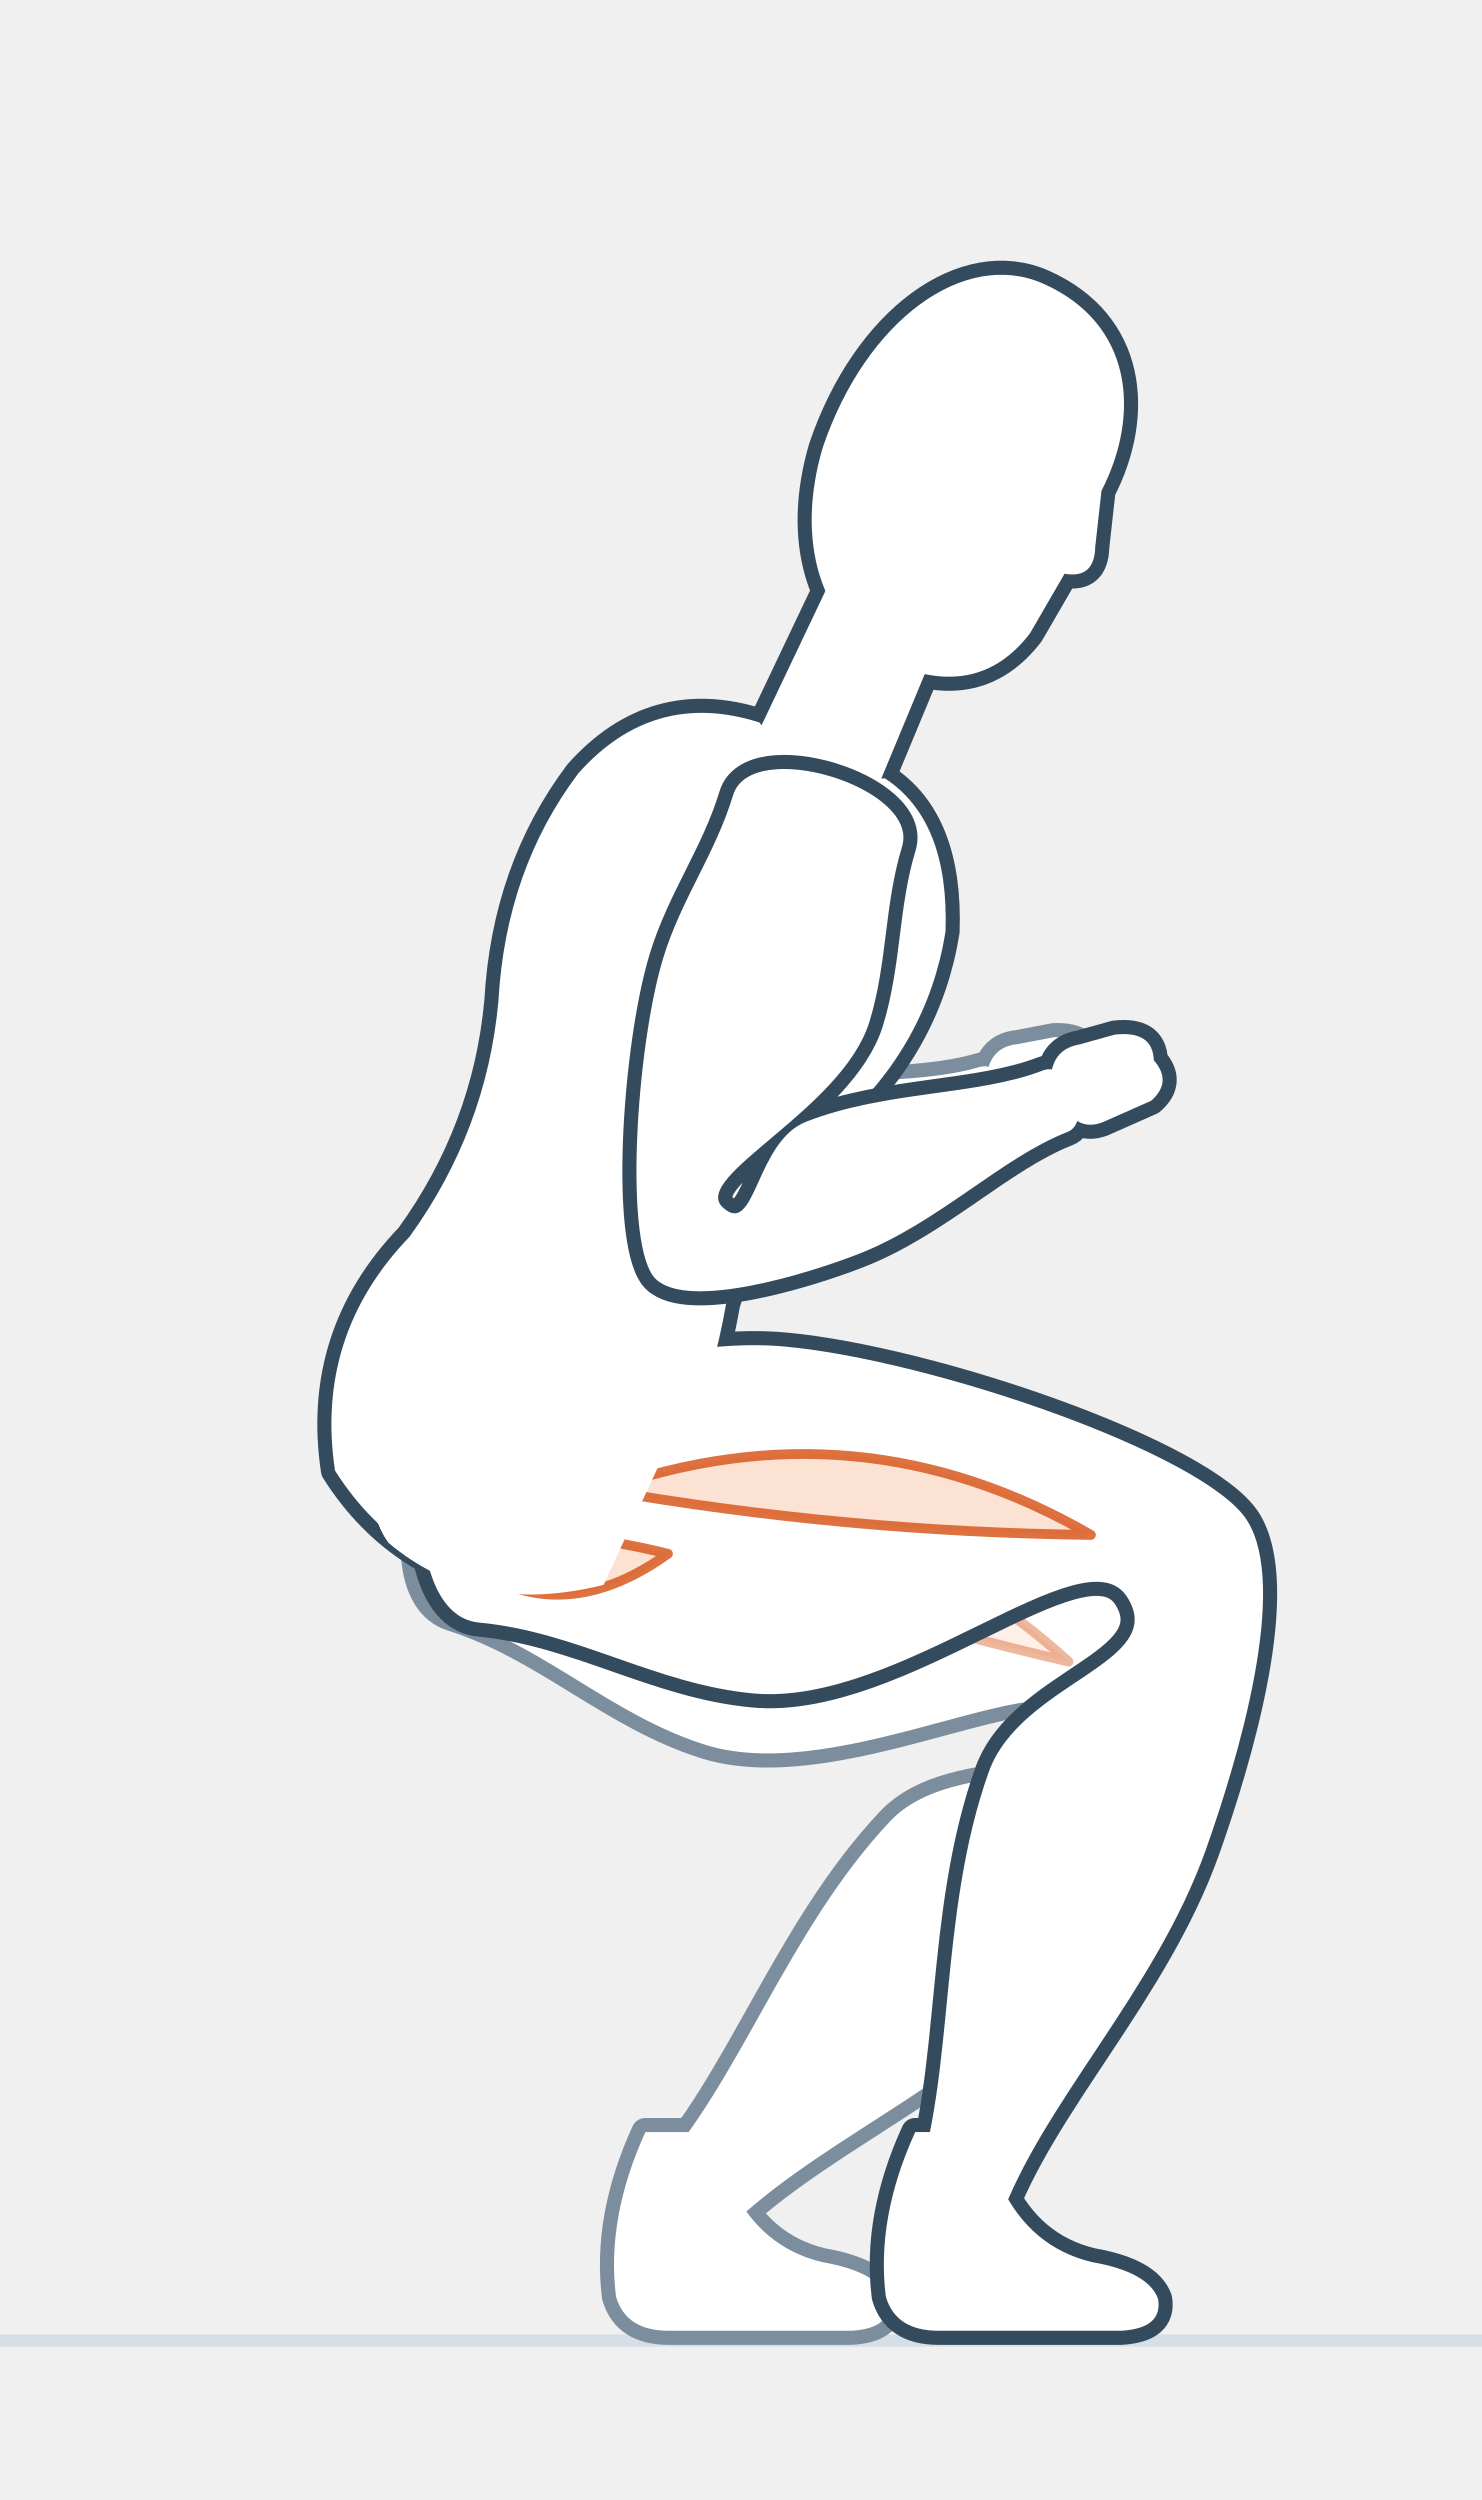
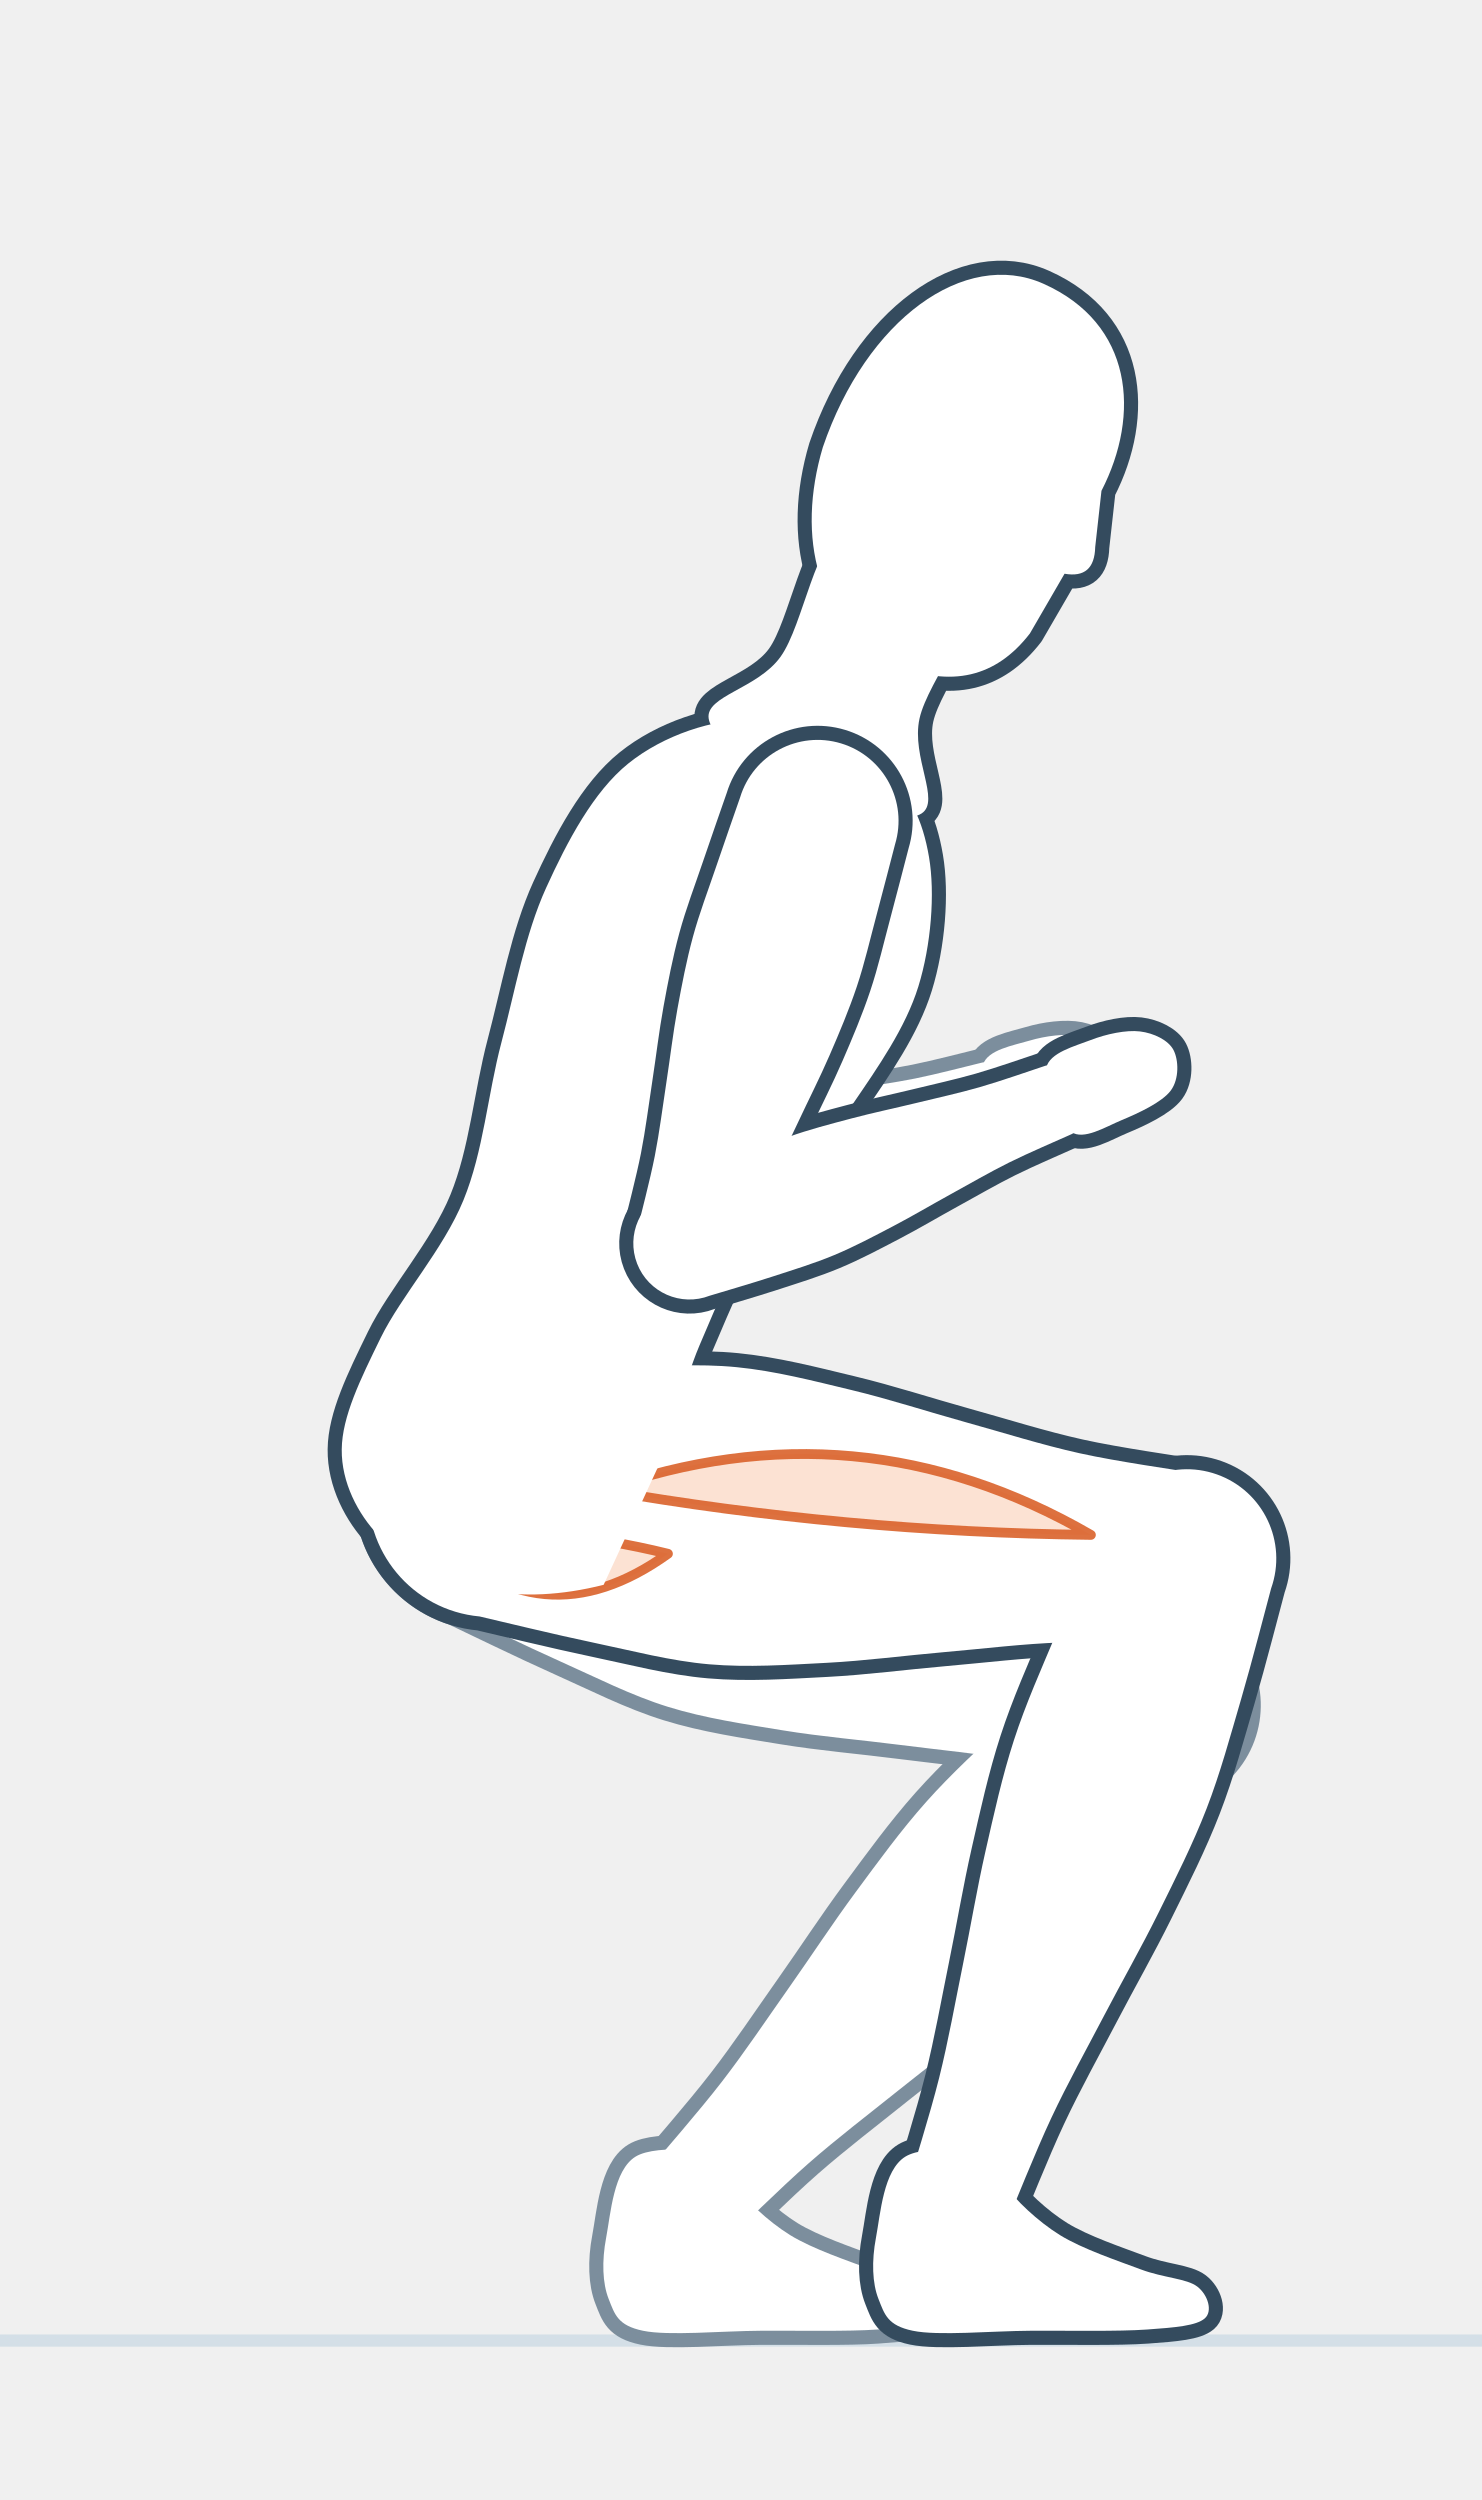
<svg xmlns="http://www.w3.org/2000/svg" viewBox="91.974 73.155 120.785 203.845">
  <path d="M-300 264H800" fill="none" stroke="#d4dfe7" />
  <g class="bw-human-athlete bw-human-outline bw-human-natural bw-human-sketch bw-human-side" stroke="#344b5e" stroke-width="1.05" stroke-linecap="round" stroke-linejoin="round">
    <g class="bw-silhouette-ink" stroke-width="2.3">
      <g class="bw-human-arm bw-human-arm-left" fill="#fff" stroke="#7c8e9d">
-         <path d="M146.314,135.408C144.747,140.198 141.883,143.807 140.316,148.597C137.965,155.782 136.530,172.015 139.097,174.652C141.664,177.289 151.285,175.141 155.579,173.863C162.327,171.856 167.884,166.969 173.405,165.327C175.605,164.672 174.065,159.496 171.865,160.151C166.344,161.793 159.019,160.738 152.272,162.745C147.977,164.022 147.396,171.710 144.830,169.072C142.263,166.435 154.692,161.254 157.043,154.069C158.610,149.279 158.433,144.676 160.000,139.885C161.567,135.095 147.881,130.618 146.314,135.408Z" />
+         <path d="M146.884,135.595C146.536,136.533 145.479,139.344 144.797,141.225C144.114,143.106 143.355,144.962 142.789,146.881C142.222,148.800 141.801,150.766 141.397,152.738C140.993,154.710 140.716,156.724 140.365,158.714C140.015,160.703 139.724,162.713 139.293,164.676C138.863,166.639 138.033,169.525 137.781,170.494A4.400,4.400 0 0 0 140.595,176.044A4.400,4.400 0 0 0 146.145,173.230C146.515,172.299 147.551,169.482 148.364,167.644C149.177,165.805 150.131,164.013 151.024,162.201C151.917,160.388 152.883,158.600 153.723,156.771C154.563,154.941 155.385,153.106 156.062,151.223C156.739,149.340 157.224,147.395 157.786,145.474C158.347,143.553 159.156,140.661 159.430,139.699A6.600,6.600 0 0 0 155.209,131.374A6.600,6.600 0 0 0 146.884,135.595Z" />
+         <path d="M143.268,176.248C144.139,176.059 146.762,175.524 148.494,175.111C150.226,174.699 151.969,174.322 153.660,173.772C155.351,173.223 156.994,172.511 158.642,171.814C160.289,171.118 161.908,170.325 163.545,169.593C165.182,168.861 166.806,168.084 168.464,167.421C170.121,166.758 172.653,165.915 173.490,165.614A3.000,3.000 0 0 0 175.510,161.883A3.000,3.000 0 0 0 171.780,159.863C170.913,160.069 168.333,160.746 166.582,161.097C164.832,161.448 163.048,161.685 161.277,161.967C159.506,162.249 157.717,162.469 155.956,162.787C154.196,163.104 152.431,163.406 150.714,163.870C148.998,164.334 147.332,164.971 145.656,165.572C143.980,166.173 141.491,167.159 140.659,167.476A4.576,4.576 0 0 0 137.577,173.167A4.576,4.576 0 0 0 143.268,176.248Z" />
        <g display="none" class="bw-muscle-traces" data-side="left" />
        <g class="bw-human-hand" transform="translate(175.990,161.741) rotate(-16.566)">
-           <path d="M-3,-2.2 Q-2,-4 0,-3.6 L3,-3.3 Q6,-2.5 5.2,-.2 Q6,2 3.8,2.8 L-.5,3 Q-3,3 -3,-.2Z" />
+           <path d="M-3.200,-2.800C-2.500,-3.867 -0.367,-3.600 1.000,-3.600C2.367,-3.600 4.000,-3.333 5.000,-2.800C6.000,-2.267 6.900,-1.300 7.000,-0.400C7.100,0.500 6.600,1.967 5.600,2.600C4.600,3.233 2.467,3.367 1.000,3.400C-0.467,3.433 -2.500,3.833 -3.200,2.800C-3.900,1.767 -3.900,-1.733 -3.200,-2.800Z" />
        </g>
      </g>
    </g>
    <g class="bw-silhouette-fill" stroke="none">
      <g class="bw-human-arm bw-human-arm-left" fill="#fff" stroke="none">
-         <path d="M146.314,135.408C144.747,140.198 141.883,143.807 140.316,148.597C137.965,155.782 136.530,172.015 139.097,174.652C141.664,177.289 151.285,175.141 155.579,173.863C162.327,171.856 167.884,166.969 173.405,165.327C175.605,164.672 174.065,159.496 171.865,160.151C166.344,161.793 159.019,160.738 152.272,162.745C147.977,164.022 147.396,171.710 144.830,169.072C142.263,166.435 154.692,161.254 157.043,154.069C158.610,149.279 158.433,144.676 160.000,139.885C161.567,135.095 147.881,130.618 146.314,135.408Z" />
+         <path d="M146.884,135.595C146.536,136.533 145.479,139.344 144.797,141.225C144.114,143.106 143.355,144.962 142.789,146.881C142.222,148.800 141.801,150.766 141.397,152.738C140.993,154.710 140.716,156.724 140.365,158.714C140.015,160.703 139.724,162.713 139.293,164.676C138.863,166.639 138.033,169.525 137.781,170.494A4.400,4.400 0 0 0 140.595,176.044A4.400,4.400 0 0 0 146.145,173.230C146.515,172.299 147.551,169.482 148.364,167.644C149.177,165.805 150.131,164.013 151.024,162.201C151.917,160.388 152.883,158.600 153.723,156.771C154.563,154.941 155.385,153.106 156.062,151.223C156.739,149.340 157.224,147.395 157.786,145.474C158.347,143.553 159.156,140.661 159.430,139.699A6.600,6.600 0 0 0 155.209,131.374A6.600,6.600 0 0 0 146.884,135.595Z" />
+         <path d="M143.268,176.248C144.139,176.059 146.762,175.524 148.494,175.111C150.226,174.699 151.969,174.322 153.660,173.772C155.351,173.223 156.994,172.511 158.642,171.814C160.289,171.118 161.908,170.325 163.545,169.593C165.182,168.861 166.806,168.084 168.464,167.421C170.121,166.758 172.653,165.915 173.490,165.614A3.000,3.000 0 0 0 175.510,161.883A3.000,3.000 0 0 0 171.780,159.863C170.913,160.069 168.333,160.746 166.582,161.097C164.832,161.448 163.048,161.685 161.277,161.967C159.506,162.249 157.717,162.469 155.956,162.787C154.196,163.104 152.431,163.406 150.714,163.870C148.998,164.334 147.332,164.971 145.656,165.572C143.980,166.173 141.491,167.159 140.659,167.476A4.576,4.576 0 0 0 137.577,173.167A4.576,4.576 0 0 0 143.268,176.248Z" />
        <g class="bw-muscle-traces" data-side="left" />
        <g class="bw-human-hand" transform="translate(175.990,161.741) rotate(-16.566)">
-           <path d="M-3,-2.2 Q-2,-4 0,-3.6 L3,-3.3 Q6,-2.5 5.2,-.2 Q6,2 3.8,2.8 L-.5,3 Q-3,3 -3,-.2Z" />
+           <path d="M-3.200,-2.800C-2.500,-3.867 -0.367,-3.600 1.000,-3.600C2.367,-3.600 4.000,-3.333 5.000,-2.800C6.000,-2.267 6.900,-1.300 7.000,-0.400C7.100,0.500 6.600,1.967 5.600,2.600C4.600,3.233 2.467,3.367 1.000,3.400C-0.467,3.433 -2.500,3.833 -3.200,2.800C-3.900,1.767 -3.900,-1.733 -3.200,-2.800Z" />
        </g>
      </g>
    </g>
    <g class="bw-silhouette-ink" stroke-width="2.3">
      <g class="bw-human-leg bw-human-leg-left" fill="#fff" stroke="#7c8e9d">
-         <path d="M128.834,205.011C136.442,207.418 141.848,213.008 149.456,215.415C160.869,219.024 179.109,207.421 180.734,213.652C182.359,219.884 169.909,215.955 164.541,221.668C156.105,230.647 152.206,243.120 145.304,250.466C143.150,252.758 148.543,257.826 150.696,255.534C157.599,248.188 169.806,243.520 178.242,234.542C183.610,228.828 193.584,216.957 191.959,210.725C190.334,204.494 169.434,191.946 158.021,188.337C150.412,185.930 142.775,187.395 135.166,184.989C128.159,182.772 121.826,202.795 128.834,205.011Z" />
+         <path d="M128.984,204.534C130.430,205.216 134.745,207.323 137.655,208.622C140.566,209.921 143.422,211.392 146.447,212.329C149.472,213.266 152.648,213.726 155.805,214.244C158.963,214.761 162.201,215.025 165.392,215.435C168.583,215.846 171.813,216.136 174.953,216.708C178.094,217.279 182.689,218.504 184.236,218.863A7.000,7.000 0 0 0 193.021,214.300A7.000,7.000 0 0 0 188.457,205.515C186.985,204.919 182.522,203.279 179.624,201.941C176.726,200.602 173.917,198.982 171.070,197.483C168.223,195.984 165.422,194.337 162.541,192.945C159.660,191.553 156.798,190.103 153.784,189.130C150.771,188.157 147.588,187.718 144.460,187.107C141.332,186.497 136.590,185.739 135.016,185.466A10.000,10.000 0 0 0 122.466,191.984A10.000,10.000 0 0 0 128.984,204.534Z" />
+         <path d="M181.041,207.204C179.889,208.256 176.385,211.367 174.127,213.514C171.868,215.661 169.558,217.759 167.489,220.085C165.421,222.410 163.580,224.949 161.718,227.469C159.856,229.989 158.131,232.637 156.320,235.204C154.509,237.771 152.760,240.397 150.851,242.872C148.942,245.347 145.864,248.858 144.866,250.056A4.300,4.300 0 0 0 145.056,256.134A4.300,4.300 0 0 0 151.134,255.944C152.267,254.874 155.579,251.584 157.931,249.524C160.283,247.465 162.795,245.556 165.244,243.589C167.694,241.621 170.229,239.735 172.628,237.720C175.028,235.706 177.447,233.709 179.639,231.501C181.832,229.292 183.782,226.855 185.784,224.467C187.786,222.080 190.674,218.390 191.652,217.174A7.280,7.280 0 0 0 191.332,206.883A7.280,7.280 0 0 0 181.041,207.204Z" />
        <g display="none" class="bw-muscle-traces" data-side="left">
          <g data-muscle="quadriceps">
            <path d="M141.057,196.606Q162.853,193.850 179.100,208.638Q159.593,204.157 141.057,196.606Z" fill="#f59e6b" fill-opacity="0.16" stroke="#d9622b" stroke-width=".8" stroke-opacity="0.45" />
          </g>
          <g data-muscle="glutes">
            <path d="M126.597,196.962Q133.303,207.893 145.075,202.806Q136.279,198.482 126.597,196.962Z" fill="#f59e6b" fill-opacity="0.16" stroke="#d9622b" stroke-width=".8" stroke-opacity="0.45" />
          </g>
        </g>
        <g class="bw-human-shoe bw-human-foot" transform="translate(148.000,253.000) rotate(0.000)" fill="#fff">
-           <path d="M-3.4,-6 Q-6.6,1 -5.8,7.4 Q-5,10.2 -1.5,10.2 L13.4,10.2 Q16.8,10 16.4,7.6 Q15.6,5.4 11,4.6 Q6,3.4 3.6,-1.6 L3.2,-6 Z" />
+           <path d="M-4.200,-4.000C-6.000,-2.900 -6.233,0.667 -6.600,2.600C-6.967,4.533 -6.900,6.333 -6.400,7.600C-5.900,8.867 -5.667,9.767 -3.600,10.200C-1.533,10.633 2.817,10.217 6.000,10.200C9.183,10.183 13.133,10.267 15.500,10.100C17.867,9.933 19.517,9.783 20.200,9.200C20.883,8.617 20.467,7.267 19.600,6.600C18.733,5.933 16.867,5.900 15.000,5.200C13.133,4.500 10.233,3.533 8.400,2.400C6.567,1.267 4.700,-0.533 4.000,-1.600C3.300,-2.667 5.567,-3.600 4.200,-4.000C2.833,-4.400 -2.400,-5.100 -4.200,-4.000Z" />
        </g>
      </g>
    </g>
    <g class="bw-silhouette-fill" stroke="none">
      <g class="bw-human-leg bw-human-leg-left" fill="#fff" stroke="none">
-         <path d="M128.834,205.011C136.442,207.418 141.848,213.008 149.456,215.415C160.869,219.024 179.109,207.421 180.734,213.652C182.359,219.884 169.909,215.955 164.541,221.668C156.105,230.647 152.206,243.120 145.304,250.466C143.150,252.758 148.543,257.826 150.696,255.534C157.599,248.188 169.806,243.520 178.242,234.542C183.610,228.828 193.584,216.957 191.959,210.725C190.334,204.494 169.434,191.946 158.021,188.337C150.412,185.930 142.775,187.395 135.166,184.989C128.159,182.772 121.826,202.795 128.834,205.011Z" />
+         <path d="M128.984,204.534C130.430,205.216 134.745,207.323 137.655,208.622C140.566,209.921 143.422,211.392 146.447,212.329C149.472,213.266 152.648,213.726 155.805,214.244C158.963,214.761 162.201,215.025 165.392,215.435C168.583,215.846 171.813,216.136 174.953,216.708C178.094,217.279 182.689,218.504 184.236,218.863A7.000,7.000 0 0 0 193.021,214.300A7.000,7.000 0 0 0 188.457,205.515C186.985,204.919 182.522,203.279 179.624,201.941C176.726,200.602 173.917,198.982 171.070,197.483C168.223,195.984 165.422,194.337 162.541,192.945C159.660,191.553 156.798,190.103 153.784,189.130C150.771,188.157 147.588,187.718 144.460,187.107C141.332,186.497 136.590,185.739 135.016,185.466A10.000,10.000 0 0 0 122.466,191.984A10.000,10.000 0 0 0 128.984,204.534Z" />
+         <path d="M181.041,207.204C179.889,208.256 176.385,211.367 174.127,213.514C171.868,215.661 169.558,217.759 167.489,220.085C165.421,222.410 163.580,224.949 161.718,227.469C159.856,229.989 158.131,232.637 156.320,235.204C154.509,237.771 152.760,240.397 150.851,242.872C148.942,245.347 145.864,248.858 144.866,250.056A4.300,4.300 0 0 0 145.056,256.134A4.300,4.300 0 0 0 151.134,255.944C152.267,254.874 155.579,251.584 157.931,249.524C160.283,247.465 162.795,245.556 165.244,243.589C167.694,241.621 170.229,239.735 172.628,237.720C175.028,235.706 177.447,233.709 179.639,231.501C181.832,229.292 183.782,226.855 185.784,224.467C187.786,222.080 190.674,218.390 191.652,217.174A7.280,7.280 0 0 0 191.332,206.883A7.280,7.280 0 0 0 181.041,207.204Z" />
        <g class="bw-muscle-traces" data-side="left">
          <g data-muscle="quadriceps">
            <path d="M141.057,196.606Q162.853,193.850 179.100,208.638Q159.593,204.157 141.057,196.606Z" fill="#f59e6b" fill-opacity="0.16" stroke="#d9622b" stroke-width=".8" stroke-opacity="0.45" />
          </g>
          <g data-muscle="glutes">
            <path d="M126.597,196.962Q133.303,207.893 145.075,202.806Q136.279,198.482 126.597,196.962Z" fill="#f59e6b" fill-opacity="0.16" stroke="#d9622b" stroke-width=".8" stroke-opacity="0.45" />
          </g>
        </g>
        <g class="bw-human-shoe bw-human-foot" transform="translate(148.000,253.000) rotate(0.000)" fill="#fff">
-           <path d="M-3.4,-6 Q-6.6,1 -5.8,7.4 Q-5,10.2 -1.5,10.2 L13.4,10.2 Q16.8,10 16.4,7.6 Q15.6,5.4 11,4.6 Q6,3.4 3.6,-1.6 L3.2,-6 Z" />
+           <path d="M-4.200,-4.000C-6.000,-2.900 -6.233,0.667 -6.600,2.600C-6.967,4.533 -6.900,6.333 -6.400,7.600C-5.900,8.867 -5.667,9.767 -3.600,10.200C-1.533,10.633 2.817,10.217 6.000,10.200C9.183,10.183 13.133,10.267 15.500,10.100C17.867,9.933 19.517,9.783 20.200,9.200C20.883,8.617 20.467,7.267 19.600,6.600C18.733,5.933 16.867,5.900 15.000,5.200C13.133,4.500 10.233,3.533 8.400,2.400C6.567,1.267 4.700,-0.533 4.000,-1.600C3.300,-2.667 5.567,-3.600 4.200,-4.000C2.833,-4.400 -2.400,-5.100 -4.200,-4.000Z" />
        </g>
      </g>
    </g>
    <g class="bw-silhouette-ink" stroke-width="2.3">
      <g class="bw-human-torso" transform="translate(132.000,195.000) rotate(24.000)">
        <g transform="translate(0 -67) rotate(0.000) scale(1) translate(0 67)">
-           <path d="M-5,-80L-5.4,-64Q0,-61.5 5.4,-64L5,-80Z" fill="#fff" />
+           <path d="M-5.600,-84.000C-7.567,-82.000 -5.550,-75.167 -6.200,-72.000C-6.850,-68.833 -10.533,-66.583 -9.500,-65.000C-8.467,-63.417 -3.167,-62.500 0.000,-62.500C3.167,-62.500 8.467,-63.417 9.500,-65.000C10.533,-66.583 6.850,-68.833 6.200,-72.000C5.550,-75.167 7.567,-82.000 5.600,-84.000C3.633,-86.000 -3.633,-86.000 -5.600,-84.000Z" fill="#fff" />
          <path d="M1,-108.5C9,-108.5 12.6,-102 12.2,-95L13.6,-90.6Q14.6,-88.2 12.2,-87.6L11.6,-82Q10,-75.4 2.6,-75.2C-4.6,-75.6 -9,-81.4 -10,-89C-11,-100 -6,-108.5 1,-108.5Z" fill="#fff" />
        </g>
        <g transform="scale(1.000 1)">
-           <path d="M-5.6,-66.4Q-14.6,-65.4 -17.4,-56.6Q-19.6,-47 -15.800,-37Q-12.400,-27 -14.6,-16.5Q-18.4,-6 -12.4,3.4Q-4,9 6,6Q12.6,3.6 13,-5Q13.2,-14 11.2,-22Q10.2,-30 13.6,-39Q17.6,-48 15.2,-57Q11.8,-65.4 5.6,-66.4Q0,-63.2 -5.6,-66.4Z" fill="#fff" />
+           <path d="M5.000,-67.000C7.917,-66.250 9.833,-64.500 11.500,-62.000C13.167,-59.500 14.583,-55.500 15.000,-52.000C15.417,-48.500 14.667,-44.667 14.000,-41.000C13.333,-37.333 11.567,-33.833 11.000,-30.000C10.433,-26.167 10.533,-21.833 10.600,-18.000C10.667,-14.167 11.750,-10.500 11.400,-7.000C11.050,-3.500 10.233,0.633 8.500,3.000C6.767,5.367 3.583,6.567 1.000,7.200C-1.583,7.833 -4.733,7.733 -7.000,6.800C-9.267,5.867 -11.533,4.067 -12.600,1.600C-13.667,-0.867 -13.533,-4.233 -13.400,-8.000C-13.267,-11.767 -11.667,-16.667 -11.800,-21.000C-11.933,-25.333 -13.500,-29.667 -14.200,-34.000C-14.900,-38.333 -16.033,-42.833 -16.000,-47.000C-15.967,-51.167 -15.667,-55.750 -14.000,-59.000C-12.333,-62.250 -9.167,-65.167 -6.000,-66.500C-2.833,-67.833 2.083,-67.750 5.000,-67.000Z" fill="#fff" />
          <g display="none" class="bw-muscle-traces bw-torso-muscles" />
        </g>
      </g>
      <g class="bw-human-leg bw-human-leg-right" fill="#fff" stroke="#344b5e">
-         <path d="M131.036,205.456C138.982,206.189 145.453,210.501 153.399,211.234C165.319,212.334 180.404,197.932 183.872,203.359C187.339,208.785 175.212,210.278 172.586,217.665C168.459,229.273 169.890,242.263 166.514,251.761C165.460,254.724 172.433,257.203 173.486,254.239C176.863,244.742 186.173,235.571 190.300,223.962C192.926,216.575 197.114,202.539 193.646,197.112C190.179,191.686 167.927,184.054 156.008,182.954C148.062,182.221 140.911,185.277 132.964,184.544C125.645,183.869 123.717,204.781 131.036,205.456Z" />
+         <path d="M131.082,204.958C132.639,205.316 137.303,206.457 140.424,207.107C143.544,207.758 146.647,208.587 149.802,208.859C152.957,209.131 156.158,208.905 159.354,208.740C162.549,208.574 165.769,208.143 168.975,207.865C172.180,207.587 175.398,207.184 178.588,207.074C181.778,206.964 186.528,207.184 188.116,207.206A7.000,7.000 0 0 0 195.729,200.878A7.000,7.000 0 0 0 189.402,193.265C187.837,192.996 183.127,192.343 180.010,191.652C176.894,190.960 173.805,189.975 170.704,189.116C167.603,188.256 164.517,187.243 161.405,186.496C158.294,185.748 155.189,184.941 152.037,184.631C148.886,184.321 145.683,184.569 142.496,184.638C139.310,184.706 134.515,184.975 132.918,185.042A10.000,10.000 0 0 0 122.042,194.082A10.000,10.000 0 0 0 131.082,204.958Z" />
+         <path d="M181.900,197.797C181.266,199.222 179.305,203.478 178.097,206.350C176.889,209.223 175.613,212.071 174.652,215.031C173.690,217.991 173.021,221.055 172.326,224.110C171.632,227.165 171.114,230.283 170.484,233.361C169.855,236.439 169.306,239.546 168.550,242.579C167.794,245.612 166.382,250.063 165.948,251.560A4.300,4.300 0 0 0 168.560,257.052A4.300,4.300 0 0 0 174.052,254.440C174.660,253.006 176.375,248.663 177.703,245.833C179.032,243.003 180.567,240.247 182.022,237.463C183.477,234.678 185.043,231.933 186.433,229.125C187.822,226.317 189.238,223.519 190.360,220.616C191.483,217.713 192.292,214.699 193.169,211.709C194.045,208.718 195.210,204.180 195.618,202.674A7.280,7.280 0 0 0 191.198,193.376A7.280,7.280 0 0 0 181.900,197.797Z" />
        <g display="none" class="bw-muscle-traces" data-side="right">
          <g data-muscle="quadriceps">
            <path d="M141.192,194.643Q161.902,187.314 180.923,198.308Q160.909,198.078 141.192,194.643Z" fill="#f59e6b" fill-opacity="0.3" stroke="#d9622b" stroke-width=".8" stroke-opacity="0.9" />
          </g>
          <g data-muscle="glutes">
            <path d="M127.138,198.066Q136.015,207.321 146.436,199.846Q136.922,197.493 127.138,198.066Z" fill="#f59e6b" fill-opacity="0.3" stroke="#d9622b" stroke-width=".8" stroke-opacity="0.9" />
          </g>
        </g>
        <g class="bw-human-shoe bw-human-foot" transform="translate(170.000,253.000) rotate(0.000)" fill="#fff">
-           <path d="M-3.4,-6 Q-6.6,1 -5.8,7.4 Q-5,10.2 -1.5,10.2 L13.4,10.2 Q16.8,10 16.4,7.6 Q15.6,5.4 11,4.6 Q6,3.4 3.6,-1.6 L3.2,-6 Z" />
+           <path d="M-4.200,-4.000C-6.000,-2.900 -6.233,0.667 -6.600,2.600C-6.967,4.533 -6.900,6.333 -6.400,7.600C-5.900,8.867 -5.667,9.767 -3.600,10.200C-1.533,10.633 2.817,10.217 6.000,10.200C9.183,10.183 13.133,10.267 15.500,10.100C17.867,9.933 19.517,9.783 20.200,9.200C20.883,8.617 20.467,7.267 19.600,6.600C18.733,5.933 16.867,5.900 15.000,5.200C13.133,4.500 10.233,3.533 8.400,2.400C6.567,1.267 4.700,-0.533 4.000,-1.600C3.300,-2.667 5.567,-3.600 4.200,-4.000C2.833,-4.400 -2.400,-5.100 -4.200,-4.000Z" />
        </g>
      </g>
      <g transform="translate(132.000,195.000) rotate(24.000)" fill="#fff" stroke="none">
        <path d="M-12,-12Q0,-9 11.6,-12L11.4,3Q3,9.6 -6,7Q-11.4,4 -12,-12Z" />
      </g>
    </g>
    <g class="bw-silhouette-fill" stroke="none">
      <g class="bw-human-torso" transform="translate(132.000,195.000) rotate(24.000)">
        <g transform="translate(0 -67) rotate(0.000) scale(1) translate(0 67)">
-           <path d="M-5,-80L-5.4,-64Q0,-61.5 5.4,-64L5,-80Z" fill="#fff" />
+           <path d="M-5.600,-84.000C-7.567,-82.000 -5.550,-75.167 -6.200,-72.000C-6.850,-68.833 -10.533,-66.583 -9.500,-65.000C-8.467,-63.417 -3.167,-62.500 0.000,-62.500C3.167,-62.500 8.467,-63.417 9.500,-65.000C10.533,-66.583 6.850,-68.833 6.200,-72.000C5.550,-75.167 7.567,-82.000 5.600,-84.000C3.633,-86.000 -3.633,-86.000 -5.600,-84.000Z" fill="#fff" />
          <path d="M1,-108.5C9,-108.5 12.6,-102 12.2,-95L13.6,-90.6Q14.6,-88.2 12.2,-87.6L11.6,-82Q10,-75.4 2.6,-75.2C-4.6,-75.6 -9,-81.4 -10,-89C-11,-100 -6,-108.5 1,-108.5Z" fill="#fff" />
        </g>
        <g transform="scale(1.000 1)">
-           <path d="M-5.6,-66.4Q-14.6,-65.4 -17.4,-56.6Q-19.6,-47 -15.800,-37Q-12.400,-27 -14.6,-16.5Q-18.4,-6 -12.4,3.4Q-4,9 6,6Q12.6,3.6 13,-5Q13.2,-14 11.2,-22Q10.2,-30 13.6,-39Q17.6,-48 15.2,-57Q11.8,-65.4 5.6,-66.4Q0,-63.2 -5.6,-66.4Z" fill="#fff" />
+           <path d="M5.000,-67.000C7.917,-66.250 9.833,-64.500 11.500,-62.000C13.167,-59.500 14.583,-55.500 15.000,-52.000C15.417,-48.500 14.667,-44.667 14.000,-41.000C13.333,-37.333 11.567,-33.833 11.000,-30.000C10.433,-26.167 10.533,-21.833 10.600,-18.000C10.667,-14.167 11.750,-10.500 11.400,-7.000C11.050,-3.500 10.233,0.633 8.500,3.000C6.767,5.367 3.583,6.567 1.000,7.200C-1.583,7.833 -4.733,7.733 -7.000,6.800C-9.267,5.867 -11.533,4.067 -12.600,1.600C-13.667,-0.867 -13.533,-4.233 -13.400,-8.000C-13.267,-11.767 -11.667,-16.667 -11.800,-21.000C-11.933,-25.333 -13.500,-29.667 -14.200,-34.000C-14.900,-38.333 -16.033,-42.833 -16.000,-47.000C-15.967,-51.167 -15.667,-55.750 -14.000,-59.000C-12.333,-62.250 -9.167,-65.167 -6.000,-66.500C-2.833,-67.833 2.083,-67.750 5.000,-67.000Z" fill="#fff" />
          <g class="bw-muscle-traces bw-torso-muscles" />
        </g>
      </g>
      <g class="bw-human-leg bw-human-leg-right" fill="#fff" stroke="none">
-         <path d="M131.036,205.456C138.982,206.189 145.453,210.501 153.399,211.234C165.319,212.334 180.404,197.932 183.872,203.359C187.339,208.785 175.212,210.278 172.586,217.665C168.459,229.273 169.890,242.263 166.514,251.761C165.460,254.724 172.433,257.203 173.486,254.239C176.863,244.742 186.173,235.571 190.300,223.962C192.926,216.575 197.114,202.539 193.646,197.112C190.179,191.686 167.927,184.054 156.008,182.954C148.062,182.221 140.911,185.277 132.964,184.544C125.645,183.869 123.717,204.781 131.036,205.456Z" />
+         <path d="M131.082,204.958C132.639,205.316 137.303,206.457 140.424,207.107C143.544,207.758 146.647,208.587 149.802,208.859C152.957,209.131 156.158,208.905 159.354,208.740C162.549,208.574 165.769,208.143 168.975,207.865C172.180,207.587 175.398,207.184 178.588,207.074C181.778,206.964 186.528,207.184 188.116,207.206A7.000,7.000 0 0 0 195.729,200.878A7.000,7.000 0 0 0 189.402,193.265C187.837,192.996 183.127,192.343 180.010,191.652C176.894,190.960 173.805,189.975 170.704,189.116C167.603,188.256 164.517,187.243 161.405,186.496C158.294,185.748 155.189,184.941 152.037,184.631C148.886,184.321 145.683,184.569 142.496,184.638C139.310,184.706 134.515,184.975 132.918,185.042A10.000,10.000 0 0 0 122.042,194.082A10.000,10.000 0 0 0 131.082,204.958Z" />
+         <path d="M181.900,197.797C181.266,199.222 179.305,203.478 178.097,206.350C176.889,209.223 175.613,212.071 174.652,215.031C173.690,217.991 173.021,221.055 172.326,224.110C171.632,227.165 171.114,230.283 170.484,233.361C169.855,236.439 169.306,239.546 168.550,242.579C167.794,245.612 166.382,250.063 165.948,251.560A4.300,4.300 0 0 0 168.560,257.052A4.300,4.300 0 0 0 174.052,254.440C174.660,253.006 176.375,248.663 177.703,245.833C179.032,243.003 180.567,240.247 182.022,237.463C183.477,234.678 185.043,231.933 186.433,229.125C187.822,226.317 189.238,223.519 190.360,220.616C191.483,217.713 192.292,214.699 193.169,211.709C194.045,208.718 195.210,204.180 195.618,202.674A7.280,7.280 0 0 0 191.198,193.376A7.280,7.280 0 0 0 181.900,197.797Z" />
        <g class="bw-muscle-traces" data-side="right">
          <g data-muscle="quadriceps">
            <path d="M141.192,194.643Q161.902,187.314 180.923,198.308Q160.909,198.078 141.192,194.643Z" fill="#f59e6b" fill-opacity="0.3" stroke="#d9622b" stroke-width=".8" stroke-opacity="0.9" />
          </g>
          <g data-muscle="glutes">
            <path d="M127.138,198.066Q136.015,207.321 146.436,199.846Q136.922,197.493 127.138,198.066Z" fill="#f59e6b" fill-opacity="0.3" stroke="#d9622b" stroke-width=".8" stroke-opacity="0.9" />
          </g>
        </g>
        <g class="bw-human-shoe bw-human-foot" transform="translate(170.000,253.000) rotate(0.000)" fill="#fff">
-           <path d="M-3.4,-6 Q-6.6,1 -5.8,7.4 Q-5,10.2 -1.5,10.2 L13.4,10.2 Q16.8,10 16.4,7.6 Q15.6,5.4 11,4.6 Q6,3.4 3.6,-1.6 L3.2,-6 Z" />
+           <path d="M-4.200,-4.000C-6.000,-2.900 -6.233,0.667 -6.600,2.600C-6.967,4.533 -6.900,6.333 -6.400,7.600C-5.900,8.867 -5.667,9.767 -3.600,10.200C-1.533,10.633 2.817,10.217 6.000,10.200C9.183,10.183 13.133,10.267 15.500,10.100C17.867,9.933 19.517,9.783 20.200,9.200C20.883,8.617 20.467,7.267 19.600,6.600C18.733,5.933 16.867,5.900 15.000,5.200C13.133,4.500 10.233,3.533 8.400,2.400C6.567,1.267 4.700,-0.533 4.000,-1.600C3.300,-2.667 5.567,-3.600 4.200,-4.000C2.833,-4.400 -2.400,-5.100 -4.200,-4.000Z" />
        </g>
      </g>
      <g transform="translate(132.000,195.000) rotate(24.000)" fill="#fff" stroke="none">
        <path d="M-12,-12Q0,-9 11.6,-12L11.4,3Q3,9.6 -6,7Q-11.4,4 -12,-12Z" />
      </g>
    </g>
    <g class="bw-silhouette-ink" stroke-width="2.3">
      <g class="bw-human-arm bw-human-arm-right" fill="#fff" stroke="#344b5e">
-         <path d="M151.748,137.998C150.285,142.821 147.500,146.490 146.038,151.313C143.843,158.548 142.772,174.971 145.471,177.472C148.171,179.973 157.748,177.046 161.923,175.423C168.485,172.872 173.626,167.548 178.994,165.462C181.133,164.630 179.177,159.597 177.038,160.429C171.669,162.515 164.283,162.060 157.721,164.611C153.545,166.234 153.608,174.105 150.908,171.604C148.209,169.102 160.686,163.656 162.880,156.421C164.343,151.598 164.065,147.000 165.528,142.177C166.991,137.354 153.211,133.174 151.748,137.998Z" />
+         <path d="M152.322,138.172C151.995,139.117 150.999,141.950 150.358,143.846C149.716,145.741 148.998,147.613 148.473,149.544C147.948,151.475 147.570,153.450 147.208,155.430C146.847,157.411 146.614,159.430 146.307,161.427C145.999,163.424 145.752,165.439 145.365,167.411C144.977,169.383 144.210,172.286 143.979,173.261A4.400,4.400 0 0 0 146.913,178.748A4.400,4.400 0 0 0 152.400,175.815C152.750,174.876 153.725,172.036 154.498,170.181C155.271,168.325 156.185,166.513 157.038,164.682C157.892,162.850 158.819,161.042 159.619,159.194C160.419,157.347 161.202,155.494 161.838,153.597C162.474,151.700 162.916,149.745 163.436,147.812C163.955,145.880 164.701,142.971 164.954,142.003A6.600,6.600 0 0 0 160.554,133.771A6.600,6.600 0 0 0 152.322,138.172Z" />
+         <path d="M149.847,178.803C150.700,178.543 153.271,177.796 154.963,177.244C156.656,176.691 158.362,176.174 160.003,175.488C161.644,174.803 163.224,173.959 164.809,173.131C166.394,172.302 167.943,171.380 169.515,170.517C171.087,169.654 172.642,168.748 174.240,167.952C175.838,167.156 178.293,166.110 179.103,165.741A3.000,3.000 0 0 0 180.812,161.858A3.000,3.000 0 0 0 176.929,160.149C176.083,160.425 173.566,161.310 171.850,161.802C170.134,162.294 168.375,162.677 166.633,163.102C164.891,163.526 163.126,163.892 161.397,164.352C159.668,164.812 157.934,165.256 156.261,165.859C154.587,166.461 152.980,167.232 151.358,167.968C149.737,168.703 147.336,169.888 146.532,170.272A4.576,4.576 0 0 0 143.925,176.195A4.576,4.576 0 0 0 149.847,178.803Z" />
        <g display="none" class="bw-muscle-traces" data-side="right" />
        <g class="bw-human-hand" transform="translate(181.278,161.677) rotate(-21.239)">
-           <path d="M-3,-2.2 Q-2,-4 0,-3.6 L3,-3.3 Q6,-2.5 5.2,-.2 Q6,2 3.8,2.8 L-.5,3 Q-3,3 -3,-.2Z" />
+           <path d="M-3.200,-2.800C-2.500,-3.867 -0.367,-3.600 1.000,-3.600C2.367,-3.600 4.000,-3.333 5.000,-2.800C6.000,-2.267 6.900,-1.300 7.000,-0.400C7.100,0.500 6.600,1.967 5.600,2.600C4.600,3.233 2.467,3.367 1.000,3.400C-0.467,3.433 -2.500,3.833 -3.200,2.800C-3.900,1.767 -3.900,-1.733 -3.200,-2.800Z" />
        </g>
      </g>
    </g>
    <g class="bw-silhouette-fill" stroke="none">
      <g class="bw-human-arm bw-human-arm-right" fill="#fff" stroke="none">
-         <path d="M151.748,137.998C150.285,142.821 147.500,146.490 146.038,151.313C143.843,158.548 142.772,174.971 145.471,177.472C148.171,179.973 157.748,177.046 161.923,175.423C168.485,172.872 173.626,167.548 178.994,165.462C181.133,164.630 179.177,159.597 177.038,160.429C171.669,162.515 164.283,162.060 157.721,164.611C153.545,166.234 153.608,174.105 150.908,171.604C148.209,169.102 160.686,163.656 162.880,156.421C164.343,151.598 164.065,147.000 165.528,142.177C166.991,137.354 153.211,133.174 151.748,137.998Z" />
+         <path d="M152.322,138.172C151.995,139.117 150.999,141.950 150.358,143.846C149.716,145.741 148.998,147.613 148.473,149.544C147.948,151.475 147.570,153.450 147.208,155.430C146.847,157.411 146.614,159.430 146.307,161.427C145.999,163.424 145.752,165.439 145.365,167.411C144.977,169.383 144.210,172.286 143.979,173.261A4.400,4.400 0 0 0 146.913,178.748A4.400,4.400 0 0 0 152.400,175.815C152.750,174.876 153.725,172.036 154.498,170.181C155.271,168.325 156.185,166.513 157.038,164.682C157.892,162.850 158.819,161.042 159.619,159.194C160.419,157.347 161.202,155.494 161.838,153.597C162.474,151.700 162.916,149.745 163.436,147.812C163.955,145.880 164.701,142.971 164.954,142.003A6.600,6.600 0 0 0 160.554,133.771A6.600,6.600 0 0 0 152.322,138.172Z" />
+         <path d="M149.847,178.803C150.700,178.543 153.271,177.796 154.963,177.244C156.656,176.691 158.362,176.174 160.003,175.488C161.644,174.803 163.224,173.959 164.809,173.131C166.394,172.302 167.943,171.380 169.515,170.517C171.087,169.654 172.642,168.748 174.240,167.952C175.838,167.156 178.293,166.110 179.103,165.741A3.000,3.000 0 0 0 180.812,161.858A3.000,3.000 0 0 0 176.929,160.149C176.083,160.425 173.566,161.310 171.850,161.802C170.134,162.294 168.375,162.677 166.633,163.102C164.891,163.526 163.126,163.892 161.397,164.352C159.668,164.812 157.934,165.256 156.261,165.859C154.587,166.461 152.980,167.232 151.358,167.968C149.737,168.703 147.336,169.888 146.532,170.272A4.576,4.576 0 0 0 143.925,176.195A4.576,4.576 0 0 0 149.847,178.803Z" />
        <g class="bw-muscle-traces" data-side="right" />
        <g class="bw-human-hand" transform="translate(181.278,161.677) rotate(-21.239)">
-           <path d="M-3,-2.2 Q-2,-4 0,-3.6 L3,-3.3 Q6,-2.5 5.2,-.2 Q6,2 3.8,2.8 L-.5,3 Q-3,3 -3,-.2Z" />
+           <path d="M-3.200,-2.800C-2.500,-3.867 -0.367,-3.600 1.000,-3.600C2.367,-3.600 4.000,-3.333 5.000,-2.800C6.000,-2.267 6.900,-1.300 7.000,-0.400C7.100,0.500 6.600,1.967 5.600,2.600C4.600,3.233 2.467,3.367 1.000,3.400C-0.467,3.433 -2.500,3.833 -3.200,2.800C-3.900,1.767 -3.900,-1.733 -3.200,-2.800Z" />
        </g>
      </g>
    </g>
  </g>
</svg>
